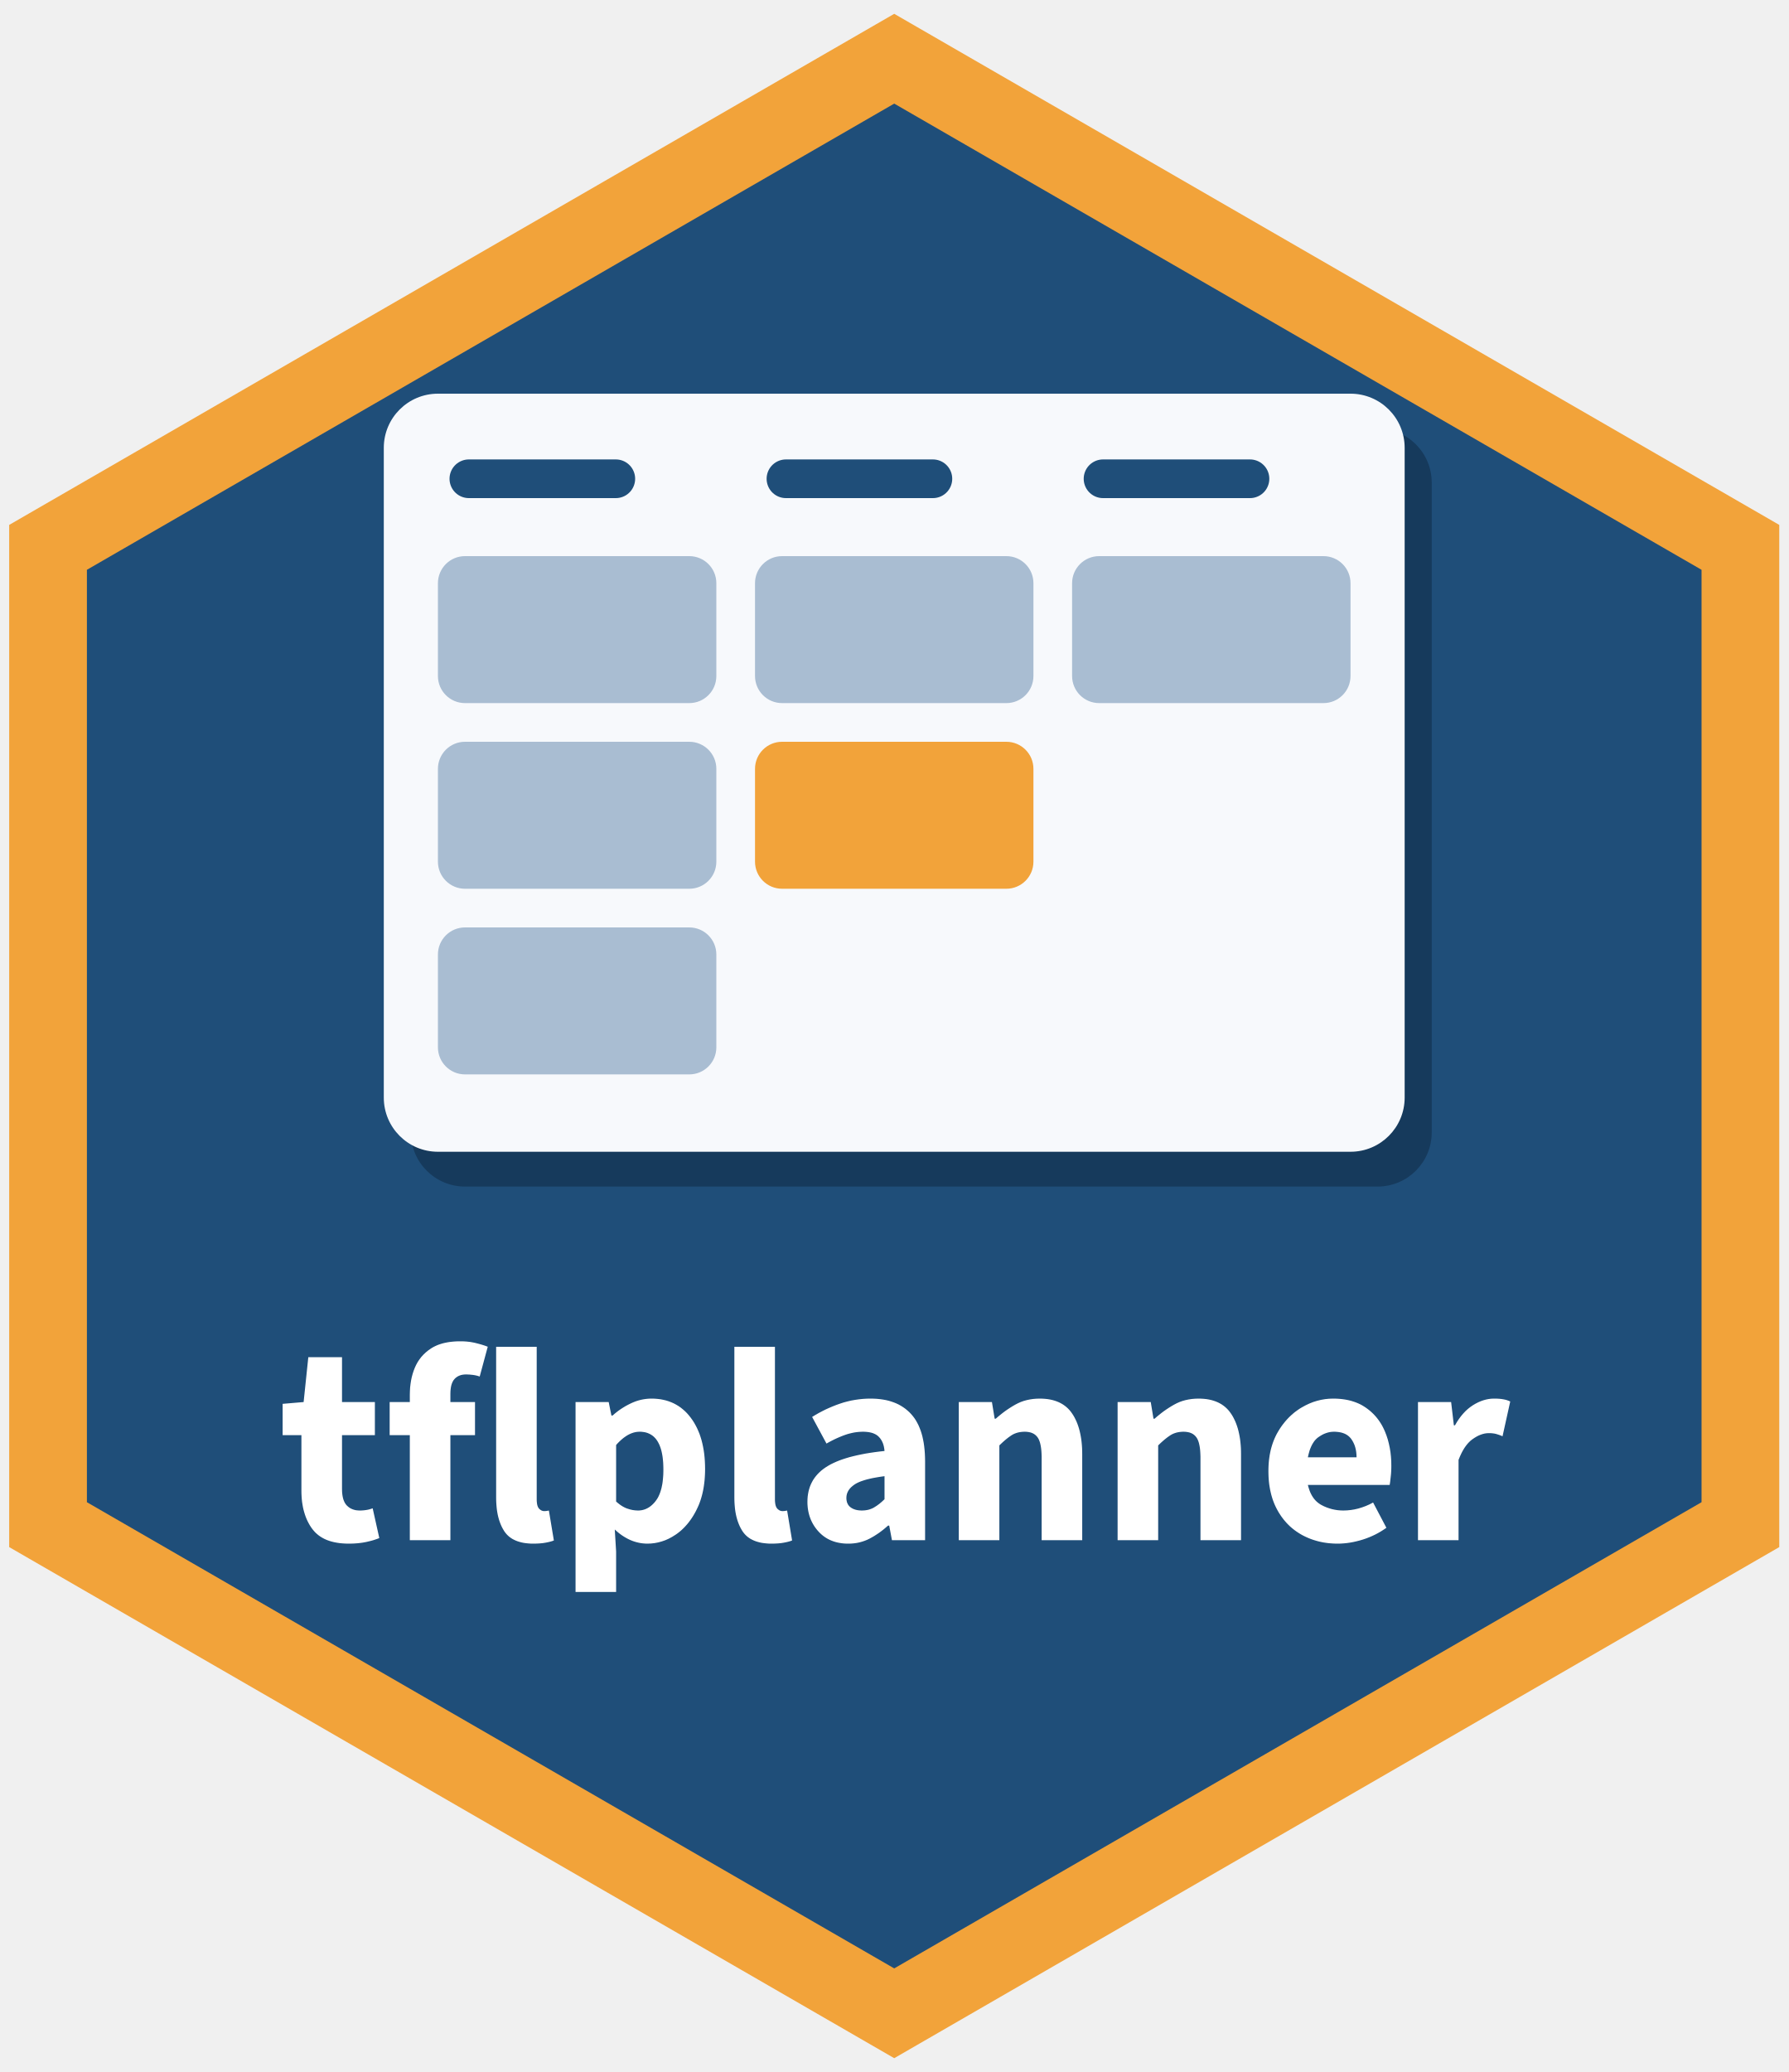
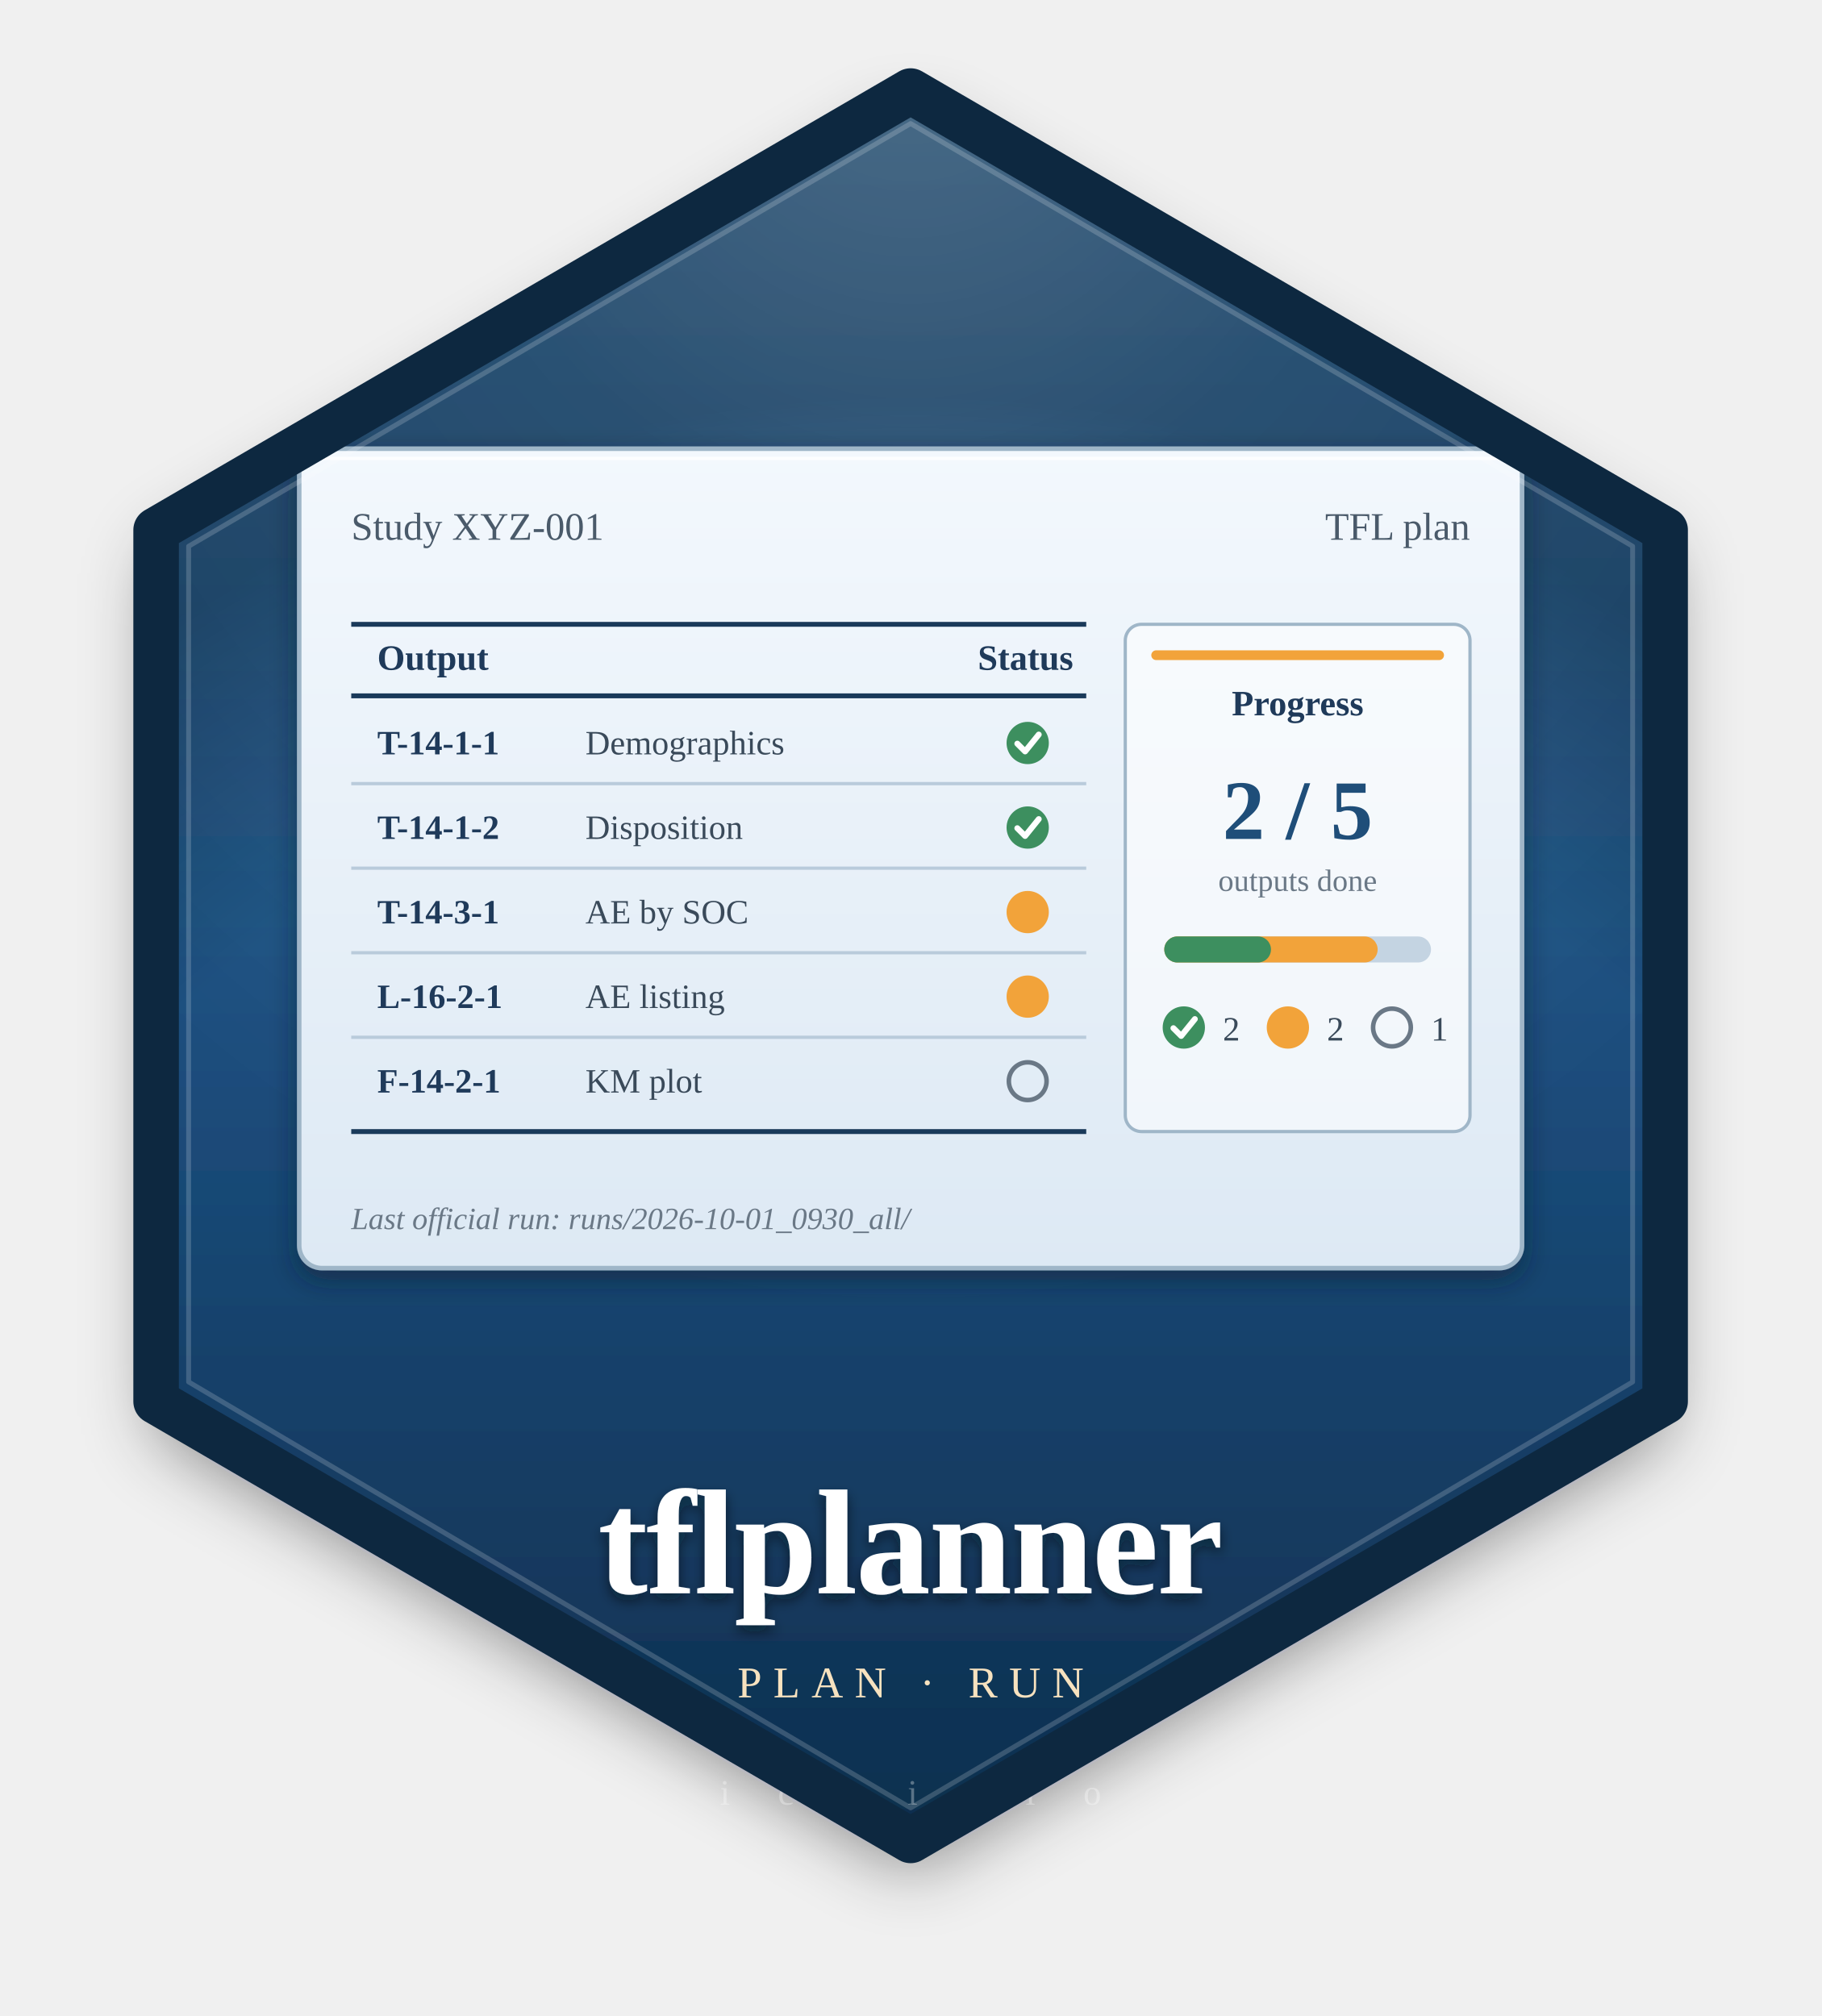
- <svg xmlns="http://www.w3.org/2000/svg" width="518" height="600" viewBox="0 0 518 600">
-   <polygon points="259.00,4.00 2.66,152.00 2.66,448.00 259.00,596.00 515.34,448.00 515.34,152.00" fill="#f2a33a" />
-   <polygon points="259.00,30.00 25.17,165.00 25.17,435.00 259.00,570.00 492.83,435.00 492.83,165.00" fill="#1f4e79" />
-   <g transform="translate(259.00 226) scale(1.12)">
-     <rect x="-125.00" y="-91.00" width="264.00" height="196.00" rx="14.00" fill="#163a5c" />
-     <rect x="-132.00" y="-100.00" width="264.00" height="196.00" rx="14.00" fill="#f7f9fc" />
-     <line x1="-110.00" y1="-78.00" x2="-72.00" y2="-78.00" stroke="#1f4e79" stroke-width="10.00" stroke-linecap="round" />
-     <line x1="-28.00" y1="-78.00" x2="10.00" y2="-78.00" stroke="#1f4e79" stroke-width="10.00" stroke-linecap="round" />
-     <line x1="54.00" y1="-78.00" x2="92.00" y2="-78.00" stroke="#1f4e79" stroke-width="10.00" stroke-linecap="round" />
-     <rect x="-118.00" y="-58.00" width="72.00" height="38.00" rx="7.00" fill="#a9bdd2" />
-     <rect x="-118.00" y="-10.00" width="72.00" height="38.00" rx="7.00" fill="#a9bdd2" />
-     <rect x="-118.00" y="38.00" width="72.00" height="38.00" rx="7.00" fill="#a9bdd2" />
-     <rect x="-36.00" y="-58.00" width="72.00" height="38.00" rx="7.00" fill="#a9bdd2" />
-     <rect x="-36.00" y="-10.00" width="72.00" height="38.00" rx="7.00" fill="#f2a33a" />
-     <rect x="46.00" y="-58.00" width="72.00" height="38.00" rx="7.00" fill="#a9bdd2" />
+ <svg xmlns="http://www.w3.org/2000/svg" width="560" height="620" viewBox="0 0 560 620">
+   <defs>
+     <linearGradient id="hexbg" x1="50%" y1="0%" x2="50%" y2="100%">
+       <stop offset="0%" stop-color="#2d6fa8" />
+       <stop offset="60%" stop-color="#1a4a78" />
+       <stop offset="100%" stop-color="#0e2e4d" />
+     </linearGradient>
+     <radialGradient id="topgloss" cx="50%" cy="0%" r="65%" fx="50%" fy="0%">
+       <stop offset="0%" stop-color="#ffffff" stop-opacity="0.32" />
+       <stop offset="40%" stop-color="#ffffff" stop-opacity="0.10" />
+       <stop offset="100%" stop-color="#ffffff" stop-opacity="0" />
+     </radialGradient>
+     <radialGradient id="vignette" cx="50%" cy="100%" r="80%" fx="50%" fy="100%">
+       <stop offset="0%" stop-color="#000000" stop-opacity="0" />
+       <stop offset="80%" stop-color="#000000" stop-opacity="0" />
+       <stop offset="100%" stop-color="#000000" stop-opacity="0.30" />
+     </radialGradient>
+     <linearGradient id="paperbg" x1="50%" y1="0%" x2="50%" y2="100%">
+       <stop offset="0%" stop-color="#f3f8fd" />
+       <stop offset="100%" stop-color="#dde9f4" />
+     </linearGradient>
+     <filter id="hex-shadow" x="-12%" y="-8%" width="124%" height="124%">
+       <feDropShadow dx="0" dy="9" stdDeviation="11" flood-color="#000913" flood-opacity="0.45" />
+     </filter>
+     <filter id="paper-shadow" x="-8%" y="-8%" width="116%" height="120%">
+       <feDropShadow dx="0" dy="3" stdDeviation="4" flood-color="#0a1c30" flood-opacity="0.55" />
+     </filter>
+     <filter id="text-shadow" x="-10%" y="-50%" width="120%" height="200%">
+       <feDropShadow dx="0" dy="2" stdDeviation="2" flood-color="#000913" flood-opacity="0.55" />
+     </filter>
+     <clipPath id="hex-clip">
+       <polygon points="280,28 512,163 512,431 280,566 48,431 48,163" />
+     </clipPath>
+   </defs>
+   <g filter="url(#hex-shadow)">
+     <polygon points="280,28 512,163 512,431 280,566 48,431 48,163" fill="url(#hexbg)" />
  </g>
-   <path fill="#ffffff" d="M100.08 446.98 L99.21 446.93 98.37 446.85 97.57 446.73 96.79 446.58 96.05 446.40 95.35 446.19 94.67 445.94 94.03 445.66 93.42 445.34 92.84 444.99 92.30 444.61 91.79 444.19 91.31 443.75 90.87 443.26 90.45 442.75 90.07 442.21 89.71 441.65 89.38 441.06 89.07 440.46 88.79 439.84 88.53 439.19 88.30 438.53 88.09 437.84 87.90 437.14 87.74 436.41 87.61 435.67 87.49 434.90 87.41 434.11 87.35 433.30 87.31 432.47 87.30 431.62 87.30 415.59 81.86 415.59 81.86 406.52 87.94 406.00 89.30 393.00 99.06 393.00 99.06 406.00 108.58 406.00 108.58 415.59 99.06 415.59 99.06 431.19 99.07 431.59 99.08 431.99 99.11 432.36 99.15 432.73 99.20 433.08 99.26 433.41 99.33 433.73 99.41 434.04 99.50 434.33 99.61 434.60 99.72 434.86 99.84 435.11 99.98 435.34 100.13 435.56 100.28 435.76 100.45 435.95 100.82 436.29 101.21 436.59 101.64 436.84 102.09 437.04 102.57 437.20 103.08 437.32 103.62 437.38 104.19 437.41 104.67 437.40 105.15 437.37 105.64 437.32 106.14 437.25 106.63 437.16 107.09 437.04 107.53 436.91 107.94 436.77 109.86 445.38 109.47 445.54 109.05 445.69 108.61 445.84 108.15 445.99 107.67 446.13 107.16 446.26 106.62 446.39 106.06 446.52 105.48 446.63 104.89 446.73 104.28 446.81 103.65 446.88 103.01 446.93 102.35 446.97 101.68 446.99 100.98 447.00 Z M118.70 415.59 L112.86 415.59 112.86 406.00 118.70 406.00 118.70 403.83 118.73 402.77 118.79 401.74 118.91 400.73 119.06 399.75 119.26 398.79 119.51 397.86 119.80 396.96 120.14 396.08 120.53 395.23 120.97 394.43 121.47 393.67 122.02 392.95 122.63 392.28 123.29 391.65 124.01 391.06 124.78 390.52 125.19 390.26 125.62 390.02 126.06 389.80 126.52 389.59 126.99 389.40 127.49 389.23 128.00 389.07 128.52 388.93 129.07 388.81 129.63 388.70 130.20 388.61 130.80 388.54 131.41 388.48 132.04 388.44 132.68 388.41 133.34 388.41 133.95 388.41 134.55 388.44 135.14 388.48 135.71 388.54 136.28 388.61 136.83 388.71 137.36 388.81 137.89 388.94 138.40 389.07 138.89 389.20 139.35 389.33 139.78 389.46 140.19 389.59 140.57 389.72 140.93 389.85 141.27 389.98 138.94 398.61 138.46 398.45 137.97 398.32 137.48 398.22 136.98 398.14 135.99 398.04 135.02 398.00 134.49 398.02 134.00 398.08 133.53 398.18 133.10 398.33 132.69 398.51 132.32 398.74 131.97 399.00 131.66 399.31 131.37 399.66 131.13 400.07 130.92 400.53 130.75 401.04 130.62 401.60 130.53 402.22 130.47 402.90 130.45 403.62 130.45 406.00 137.58 406.00 137.58 415.59 130.45 415.59 130.45 446.00 118.70 446.00 Z M153.75 446.99 L153.04 446.94 152.35 446.87 151.69 446.78 151.06 446.65 150.46 446.49 149.89 446.31 149.35 446.10 148.84 445.86 148.35 445.60 147.90 445.30 147.47 444.98 147.08 444.63 146.71 444.25 146.37 443.84 146.06 443.41 145.78 442.95 145.51 442.47 145.26 441.97 145.03 441.45 144.82 440.91 144.62 440.35 144.45 439.77 144.29 439.18 144.15 438.56 144.03 437.92 143.93 437.27 143.85 436.59 143.79 435.90 143.74 435.19 143.71 434.46 143.70 433.70 143.70 390.00 155.45 390.00 155.45 434.22 155.46 434.68 155.50 435.10 155.55 435.49 155.62 435.84 155.72 436.15 155.83 436.42 155.97 436.66 156.12 436.86 156.30 437.03 156.48 437.17 156.66 437.30 156.84 437.40 157.03 437.48 157.23 437.53 157.42 437.57 157.62 437.58 157.93 437.57 158.22 437.55 158.37 437.52 158.55 437.49 158.75 437.46 158.98 437.42 160.42 446.08 159.91 446.27 159.32 446.44 158.68 446.59 157.97 446.73 157.20 446.85 156.37 446.93 155.47 446.98 154.50 447.00 Z M166.70 406.00 L176.30 406.00 177.09 409.91 177.42 409.91 178.01 409.39 178.62 408.90 179.24 408.43 179.89 407.98 180.55 407.56 181.23 407.15 181.94 406.77 182.66 406.41 183.39 406.08 184.13 405.79 184.88 405.55 185.63 405.35 186.39 405.20 187.15 405.09 187.93 405.02 188.70 405.00 189.59 405.02 190.46 405.09 191.30 405.19 192.11 405.35 192.91 405.54 193.68 405.78 194.42 406.06 195.14 406.38 195.84 406.75 196.52 407.16 197.17 407.61 197.79 408.11 198.40 408.65 198.98 409.23 199.53 409.86 200.06 410.53 200.57 411.24 201.04 411.97 201.47 412.74 201.88 413.53 202.25 414.36 202.60 415.21 202.90 416.09 203.18 417.00 203.42 417.95 203.63 418.92 203.81 419.92 203.96 420.95 204.07 422.01 204.15 423.09 204.20 424.21 204.22 425.36 204.21 426.21 204.18 427.04 204.13 427.86 204.07 428.66 203.98 429.45 203.88 430.22 203.76 430.98 203.62 431.71 203.46 432.44 203.28 433.15 203.08 433.84 202.87 434.51 202.63 435.18 202.38 435.82 202.10 436.45 201.81 437.06 201.51 437.66 201.19 438.24 200.87 438.80 200.53 439.34 200.18 439.87 199.82 440.37 199.45 440.86 199.07 441.33 198.67 441.78 198.27 442.22 197.85 442.64 197.43 443.04 196.99 443.42 196.54 443.78 196.08 444.13 195.61 444.45 194.65 445.05 193.68 445.57 192.69 446.01 191.68 446.36 190.66 446.64 189.62 446.84 188.57 446.96 187.50 447.00 186.86 446.98 186.23 446.93 185.60 446.85 184.98 446.73 184.36 446.58 183.74 446.40 183.14 446.19 182.53 445.94 181.94 445.66 181.36 445.35 180.78 445.01 180.22 444.65 179.67 444.26 179.12 443.83 178.59 443.38 178.06 442.91 178.45 449.28 178.45 461.00 166.70 461.00 Z M185.16 437.40 L185.53 437.36 185.89 437.31 186.24 437.23 186.59 437.13 186.93 437.01 187.27 436.86 187.59 436.70 187.91 436.51 188.23 436.30 188.54 436.06 188.84 435.81 189.13 435.53 189.42 435.23 189.70 434.91 189.97 434.56 190.23 434.19 190.48 433.80 190.71 433.37 190.92 432.92 191.11 432.45 191.29 431.95 191.45 431.42 191.60 430.87 191.72 430.29 191.84 429.69 191.93 429.06 192.00 428.40 192.06 427.72 192.11 427.01 192.13 426.28 192.14 425.52 192.13 424.84 192.11 424.19 192.08 423.56 192.03 422.96 191.97 422.37 191.90 421.80 191.81 421.26 191.71 420.74 191.60 420.24 191.47 419.76 191.33 419.30 191.17 418.86 191.01 418.44 190.82 418.05 190.63 417.68 190.42 417.32 190.20 416.99 189.97 416.68 189.72 416.40 189.46 416.13 189.18 415.88 188.89 415.66 188.59 415.46 188.27 415.28 187.94 415.12 187.60 414.98 187.25 414.86 186.88 414.76 186.49 414.69 186.10 414.64 185.69 414.60 185.27 414.59 184.83 414.61 184.40 414.65 183.97 414.73 183.54 414.83 183.12 414.97 182.69 415.13 182.26 415.33 181.84 415.55 181.41 415.81 180.99 416.10 180.56 416.41 180.14 416.76 179.72 417.13 179.29 417.54 178.87 417.97 178.45 418.44 178.45 434.81 178.86 435.16 179.26 435.48 179.66 435.78 180.06 436.05 180.46 436.29 180.86 436.50 181.26 436.69 181.66 436.84 182.46 437.09 183.24 437.27 184.02 437.37 184.78 437.41 Z M222.75 446.99 L222.04 446.94 221.35 446.87 220.69 446.78 220.06 446.65 219.46 446.49 218.89 446.31 218.35 446.10 217.84 445.86 217.35 445.60 216.90 445.30 216.47 444.98 216.08 444.63 215.71 444.25 215.37 443.84 215.06 443.41 214.78 442.95 214.51 442.47 214.26 441.97 214.03 441.45 213.82 440.91 213.62 440.35 213.45 439.77 213.29 439.18 213.15 438.56 213.03 437.92 212.93 437.27 212.85 436.59 212.79 435.90 212.74 435.19 212.71 434.46 212.70 433.70 212.70 390.00 224.45 390.00 224.45 434.22 224.46 434.68 224.50 435.10 224.55 435.49 224.62 435.84 224.72 436.15 224.83 436.42 224.97 436.66 225.12 436.86 225.30 437.03 225.48 437.17 225.66 437.30 225.84 437.40 226.03 437.48 226.23 437.53 226.42 437.57 226.62 437.58 226.93 437.57 227.22 437.55 227.37 437.52 227.55 437.49 227.75 437.46 227.98 437.42 229.42 446.08 228.91 446.27 228.32 446.44 227.68 446.59 226.97 446.73 226.20 446.85 225.37 446.93 224.47 446.98 223.50 447.00 Z M245.03 446.99 L244.38 446.95 243.74 446.88 243.12 446.78 242.52 446.66 241.94 446.51 241.37 446.33 240.82 446.12 240.29 445.89 239.78 445.63 239.28 445.34 238.80 445.02 238.34 444.68 237.90 444.31 237.47 443.91 237.06 443.48 236.67 443.04 236.31 442.58 235.97 442.11 235.66 441.63 235.37 441.13 235.11 440.63 234.87 440.11 234.66 439.57 234.47 439.03 234.31 438.47 234.17 437.90 234.06 437.32 233.97 436.73 233.91 436.12 233.87 435.51 233.86 434.88 233.88 434.08 233.94 433.31 234.05 432.56 234.19 431.83 234.38 431.13 234.60 430.45 234.87 429.79 235.18 429.16 235.53 428.54 235.92 427.96 236.36 427.39 236.83 426.85 237.35 426.33 237.90 425.83 238.50 425.36 239.14 424.91 239.83 424.48 240.56 424.06 241.35 423.67 242.19 423.29 243.07 422.93 244.01 422.59 245.00 422.27 246.04 421.96 247.13 421.68 248.28 421.41 249.47 421.16 250.71 420.92 252.00 420.71 253.35 420.51 254.74 420.33 256.19 420.17 256.12 419.55 256.02 418.96 255.88 418.41 255.70 417.88 255.48 417.39 255.22 416.93 254.92 416.50 254.58 416.11 254.39 415.93 254.19 415.75 253.98 415.59 253.75 415.45 253.51 415.31 253.25 415.19 252.98 415.07 252.70 414.97 252.40 414.88 252.09 414.81 251.77 414.74 251.43 414.69 251.08 414.65 250.71 414.62 250.33 414.60 249.94 414.59 249.32 414.61 248.69 414.65 248.06 414.72 247.43 414.81 246.80 414.94 246.17 415.09 245.53 415.26 244.89 415.47 244.25 415.70 243.59 415.96 242.92 416.24 242.24 416.54 241.54 416.87 240.83 417.23 240.11 417.61 239.38 418.02 235.22 410.31 236.17 409.73 237.13 409.18 238.12 408.66 239.11 408.16 240.13 407.70 241.16 407.26 242.20 406.85 243.27 406.47 244.34 406.12 245.43 405.83 246.53 405.57 247.64 405.37 248.76 405.21 249.89 405.09 251.03 405.02 252.19 405.00 253.12 405.02 254.03 405.07 254.91 405.16 255.76 405.28 256.59 405.43 257.39 405.62 258.16 405.85 258.90 406.11 259.62 406.40 260.31 406.73 260.97 407.10 261.60 407.50 262.21 407.93 262.78 408.40 263.34 408.90 263.86 409.44 264.35 410.01 264.82 410.62 265.25 411.27 265.64 411.96 266.01 412.68 266.34 413.45 266.65 414.25 266.92 415.09 267.16 415.96 267.36 416.88 267.54 417.83 267.68 418.82 267.79 419.85 267.87 420.91 267.92 422.02 267.94 423.16 267.94 446.00 258.34 446.00 257.55 441.77 257.22 441.77 256.57 442.33 255.92 442.88 255.26 443.39 254.60 443.88 253.92 444.33 253.24 444.77 252.55 445.17 251.86 445.55 251.15 445.89 250.43 446.18 249.68 446.43 248.92 446.64 248.14 446.80 247.35 446.91 246.53 446.98 245.70 447.00 Z M250.12 437.39 L250.59 437.35 251.06 437.28 251.50 437.19 251.94 437.06 252.35 436.91 252.75 436.74 253.14 436.53 253.90 436.05 254.66 435.50 255.42 434.86 256.19 434.14 256.19 427.47 255.42 427.57 254.69 427.68 253.98 427.80 253.30 427.92 252.66 428.04 252.04 428.18 251.45 428.32 250.90 428.46 250.37 428.62 249.88 428.78 249.41 428.94 248.97 429.11 248.57 429.29 248.19 429.47 247.85 429.66 247.53 429.86 246.97 430.27 246.49 430.69 246.07 431.15 245.74 431.62 245.48 432.12 245.29 432.64 245.18 433.18 245.14 433.75 245.16 434.19 245.22 434.61 245.31 434.99 245.45 435.35 245.62 435.68 245.83 435.98 246.09 436.26 246.38 436.50 246.70 436.71 247.05 436.90 247.42 437.05 247.81 437.18 248.23 437.28 248.67 437.35 249.14 437.39 249.62 437.41 Z M277.70 406.00 L287.30 406.00 288.09 410.81 288.42 410.81 289.07 410.24 289.74 409.69 290.42 409.15 291.11 408.63 291.83 408.13 292.56 407.65 293.30 407.19 294.06 406.75 294.85 406.34 295.66 405.98 296.50 405.68 297.37 405.44 298.27 405.25 299.20 405.11 300.16 405.03 301.14 405.00 301.94 405.02 302.71 405.07 303.45 405.15 304.16 405.27 304.84 405.42 305.50 405.61 306.13 405.83 306.73 406.08 307.30 406.37 307.85 406.69 308.37 407.05 308.85 407.43 309.32 407.86 309.75 408.31 310.15 408.80 310.53 409.33 310.89 409.88 311.22 410.46 311.52 411.06 311.81 411.68 312.07 412.33 312.31 413.01 312.53 413.71 312.72 414.44 312.89 415.19 313.04 415.96 313.17 416.76 313.27 417.59 313.35 418.44 313.41 419.32 313.44 420.22 313.45 421.14 313.45 446.00 301.70 446.00 301.70 422.30 301.70 421.76 301.68 421.23 301.66 420.74 301.63 420.26 301.59 419.80 301.54 419.37 301.48 418.96 301.41 418.57 301.33 418.20 301.25 417.86 301.15 417.53 301.04 417.23 300.93 416.95 300.81 416.69 300.67 416.45 300.53 416.23 300.22 415.85 299.87 415.52 299.47 415.23 299.02 415.00 298.54 414.82 298.01 414.70 297.43 414.62 296.81 414.59 296.26 414.61 295.73 414.66 295.22 414.74 294.73 414.85 294.26 415.00 293.81 415.17 293.38 415.38 292.97 415.62 292.57 415.90 292.15 416.19 291.73 416.52 291.29 416.87 290.85 417.25 290.39 417.66 289.93 418.09 289.45 418.55 289.45 446.00 277.70 446.00 Z M323.70 406.00 L333.30 406.00 334.09 410.81 334.42 410.81 335.07 410.24 335.74 409.69 336.42 409.15 337.11 408.63 337.83 408.13 338.56 407.65 339.30 407.19 340.06 406.75 340.85 406.34 341.66 405.98 342.50 405.68 343.37 405.44 344.27 405.25 345.20 405.11 346.16 405.03 347.14 405.00 347.94 405.02 348.71 405.07 349.45 405.15 350.16 405.27 350.84 405.42 351.50 405.61 352.13 405.83 352.73 406.08 353.30 406.37 353.85 406.69 354.37 407.05 354.85 407.43 355.32 407.86 355.75 408.31 356.15 408.80 356.53 409.33 356.89 409.88 357.22 410.46 357.52 411.06 357.81 411.68 358.07 412.33 358.31 413.01 358.53 413.71 358.72 414.44 358.89 415.19 359.04 415.96 359.17 416.76 359.27 417.59 359.35 418.44 359.41 419.32 359.44 420.22 359.45 421.14 359.45 446.00 347.70 446.00 347.70 422.30 347.70 421.76 347.68 421.23 347.66 420.74 347.63 420.26 347.59 419.80 347.54 419.37 347.48 418.96 347.41 418.57 347.33 418.20 347.25 417.86 347.15 417.53 347.04 417.23 346.93 416.95 346.81 416.69 346.67 416.45 346.53 416.23 346.22 415.85 345.87 415.52 345.47 415.23 345.02 415.00 344.54 414.82 344.01 414.70 343.43 414.62 342.81 414.59 342.26 414.61 341.73 414.66 341.22 414.74 340.73 414.85 340.26 415.00 339.81 415.17 339.38 415.38 338.97 415.62 338.57 415.90 338.15 416.19 337.73 416.52 337.29 416.87 336.85 417.25 336.39 417.66 335.93 418.09 335.45 418.55 335.45 446.00 323.70 446.00 Z M385.76 414.62 L385.19 414.69 384.62 414.82 384.05 415.00 383.48 415.22 382.92 415.50 382.37 415.83 381.81 416.20 381.54 416.41 381.29 416.64 381.04 416.89 380.80 417.16 380.58 417.45 380.37 417.77 380.16 418.10 379.97 418.45 379.79 418.82 379.62 419.21 379.45 419.63 379.30 420.06 379.17 420.52 379.04 420.99 378.92 421.48 378.81 422.00 392.91 422.00 392.88 421.22 392.81 420.47 392.69 419.75 392.52 419.07 392.31 418.43 392.04 417.82 391.73 417.24 391.38 416.70 391.18 416.45 390.96 416.21 390.74 415.99 390.49 415.78 390.23 415.59 389.96 415.42 389.67 415.26 389.36 415.12 389.04 415.00 388.70 414.89 388.35 414.80 387.98 414.73 387.59 414.67 387.19 414.63 386.78 414.60 386.34 414.59 Z M386.75 446.99 L386.05 446.96 385.37 446.91 384.69 446.85 384.02 446.76 383.36 446.66 382.70 446.53 382.06 446.39 381.42 446.22 380.80 446.04 380.18 445.84 379.57 445.62 378.97 445.38 378.38 445.12 377.79 444.84 377.22 444.55 376.66 444.23 376.11 443.89 375.58 443.54 375.06 443.17 374.55 442.78 374.07 442.38 373.59 441.96 373.14 441.52 372.69 441.06 372.27 440.58 371.85 440.09 371.46 439.58 371.07 439.05 370.71 438.50 370.35 437.94 370.02 437.36 369.70 436.76 369.40 436.15 369.12 435.52 368.86 434.87 368.62 434.22 368.41 433.54 368.21 432.85 368.04 432.15 367.88 431.43 367.75 430.70 367.63 429.96 367.54 429.19 367.47 428.42 367.42 427.63 367.39 426.82 367.38 426.00 367.39 425.19 367.42 424.39 367.47 423.61 367.54 422.84 367.64 422.09 367.75 421.35 367.89 420.63 368.04 419.92 368.22 419.23 368.42 418.55 368.64 417.88 368.88 417.23 369.14 416.60 369.42 415.98 369.72 415.37 370.05 414.78 370.39 414.20 370.74 413.64 371.11 413.10 371.49 412.57 371.89 412.06 372.29 411.57 372.71 411.09 373.14 410.63 373.58 410.19 374.04 409.76 374.51 409.35 374.99 408.95 375.49 408.58 375.99 408.22 376.51 407.87 377.05 407.55 378.14 406.95 379.24 406.43 380.35 405.99 381.47 405.64 382.61 405.36 383.76 405.16 384.92 405.04 386.09 405.00 386.80 405.01 387.49 405.04 388.16 405.09 388.82 405.16 389.46 405.25 390.09 405.36 390.70 405.49 391.30 405.64 391.88 405.82 392.45 406.01 393.00 406.22 393.54 406.45 394.06 406.70 394.56 406.97 395.05 407.27 395.53 407.58 395.99 407.91 396.44 408.25 396.88 408.61 397.29 408.98 397.70 409.37 398.09 409.77 398.46 410.18 398.82 410.61 399.16 411.05 399.49 411.51 399.80 411.98 400.10 412.46 400.38 412.96 400.65 413.48 400.90 414.01 401.14 414.55 401.57 415.66 401.95 416.82 402.26 418.01 402.52 419.23 402.73 420.50 402.87 421.80 402.96 423.14 402.98 424.52 402.97 425.29 402.94 426.05 402.89 426.82 402.81 427.58 402.73 428.30 402.66 428.94 402.58 429.51 402.50 430.00 378.81 430.00 378.94 430.52 379.09 431.01 379.25 431.49 379.42 431.95 379.61 432.38 379.82 432.79 380.04 433.19 380.28 433.56 380.53 433.92 380.80 434.25 381.08 434.56 381.38 434.85 381.70 435.12 382.03 435.37 382.37 435.60 382.73 435.81 383.48 436.19 384.24 436.51 385.02 436.78 385.80 437.01 386.60 437.18 387.41 437.31 388.23 437.38 389.06 437.41 390.16 437.37 391.25 437.26 392.34 437.08 393.42 436.83 394.50 436.50 395.57 436.11 396.64 435.64 397.70 435.09 401.55 442.41 400.79 442.93 400.01 443.43 399.20 443.90 398.37 444.34 397.51 444.75 396.63 445.13 395.72 445.48 394.78 445.80 393.84 446.08 392.90 446.32 391.97 446.53 391.05 446.70 390.14 446.83 389.24 446.92 388.34 446.98 387.45 447.00 Z M410.70 406.00 L420.30 406.00 421.09 412.73 421.42 412.73 421.97 411.79 422.55 410.91 423.16 410.09 423.80 409.33 424.46 408.63 425.15 408.00 425.87 407.43 426.61 406.92 427.37 406.47 428.13 406.08 428.89 405.75 429.66 405.48 430.42 405.27 431.18 405.12 431.94 405.03 432.70 405.00 433.50 405.01 434.24 405.05 434.90 405.12 435.50 405.22 436.04 405.33 436.54 405.48 437.00 405.65 437.42 405.84 435.19 415.91 434.68 415.69 434.19 415.51 433.73 415.36 433.30 415.23 432.85 415.13 432.35 415.06 431.79 415.01 431.19 415.00 430.62 415.03 430.05 415.11 429.47 415.25 428.89 415.44 428.30 415.68 427.71 415.98 427.11 416.34 426.50 416.75 426.20 416.98 425.90 417.22 425.62 417.49 425.33 417.78 425.06 418.08 424.79 418.41 424.53 418.75 424.27 419.12 424.02 419.50 423.78 419.91 423.54 420.33 423.31 420.78 423.09 421.24 422.87 421.72 422.66 422.23 422.45 422.75 422.45 446.00 410.70 446.00 Z" />
+   <g clip-path="url(#hex-clip)">
+     <rect x="0" y="0" width="560" height="620" fill="url(#topgloss)" />
+     <rect x="0" y="0" width="560" height="620" fill="url(#vignette)" />
+   </g>
+   <g clip-path="url(#hex-clip)">
+     <rect x="92" y="138" width="376" height="252" rx="7" ry="7" fill="url(#paperbg)" stroke="#9fb6c8" stroke-width="1.4" filter="url(#paper-shadow)" />
+     <line x1="98" y1="141" x2="462" y2="141" stroke="#ffffff" stroke-width="1" opacity="0.8" />
+     <text x="108" y="166" font-family="Liberation Serif, Times New Roman, serif" font-size="12" text-anchor="start" fill="#4a5a6a">Study XYZ-001</text>
+     <text x="452" y="166" font-family="Liberation Serif, Times New Roman, serif" font-size="12" text-anchor="end" fill="#4a5a6a">TFL plan</text>
+     <line x1="108" y1="192" x2="334" y2="192" stroke="#1a3a5a" stroke-width="1.5" />
+     <text x="116" y="206" font-family="Liberation Serif, Times New Roman, serif" font-size="11" font-weight="600" text-anchor="start" fill="#1f3a5a">Output</text>
+     <text x="330" y="206" font-family="Liberation Serif, Times New Roman, serif" font-size="11" font-weight="600" text-anchor="end" fill="#1f3a5a">Status</text>
+     <line x1="108" y1="214" x2="334" y2="214" stroke="#1a3a5a" stroke-width="1.5" />
+     <text x="116" y="232" font-family="Liberation Serif, Times New Roman, serif" font-size="10.5" font-weight="600" text-anchor="start" fill="#1f3a5a">T-14-1-1</text>
+     <text x="180" y="232" font-family="Liberation Serif, Times New Roman, serif" font-size="10.5" text-anchor="start" fill="#3a4a5a">Demographics</text>
+     <circle cx="316" cy="228.5" r="6.5" fill="#3d8f5f" />
+     <path d="M 312.8 228.7 L 315.2 231.1 L 319.4 225.9" fill="none" stroke="#ffffff" stroke-width="1.8" stroke-linecap="round" stroke-linejoin="round" />
+     <line x1="108" y1="241" x2="334" y2="241" stroke="#b9cbdb" stroke-width="1" />
+     <text x="116" y="258" font-family="Liberation Serif, Times New Roman, serif" font-size="10.5" font-weight="600" text-anchor="start" fill="#1f3a5a">T-14-1-2</text>
+     <text x="180" y="258" font-family="Liberation Serif, Times New Roman, serif" font-size="10.5" text-anchor="start" fill="#3a4a5a">Disposition</text>
+     <circle cx="316" cy="254.5" r="6.5" fill="#3d8f5f" />
+     <path d="M 312.8 254.7 L 315.2 257.1 L 319.4 251.9" fill="none" stroke="#ffffff" stroke-width="1.8" stroke-linecap="round" stroke-linejoin="round" />
+     <line x1="108" y1="267" x2="334" y2="267" stroke="#b9cbdb" stroke-width="1" />
+     <text x="116" y="284" font-family="Liberation Serif, Times New Roman, serif" font-size="10.5" font-weight="600" text-anchor="start" fill="#1f3a5a">T-14-3-1</text>
+     <text x="180" y="284" font-family="Liberation Serif, Times New Roman, serif" font-size="10.5" text-anchor="start" fill="#3a4a5a">AE by SOC</text>
+     <circle cx="316" cy="280.5" r="6.5" fill="#f2a33a" />
+     <line x1="108" y1="293" x2="334" y2="293" stroke="#b9cbdb" stroke-width="1" />
+     <text x="116" y="310" font-family="Liberation Serif, Times New Roman, serif" font-size="10.5" font-weight="600" text-anchor="start" fill="#1f3a5a">L-16-2-1</text>
+     <text x="180" y="310" font-family="Liberation Serif, Times New Roman, serif" font-size="10.5" text-anchor="start" fill="#3a4a5a">AE listing</text>
+     <circle cx="316" cy="306.5" r="6.5" fill="#f2a33a" />
+     <line x1="108" y1="319" x2="334" y2="319" stroke="#b9cbdb" stroke-width="1" />
+     <text x="116" y="336" font-family="Liberation Serif, Times New Roman, serif" font-size="10.5" font-weight="600" text-anchor="start" fill="#1f3a5a">F-14-2-1</text>
+     <text x="180" y="336" font-family="Liberation Serif, Times New Roman, serif" font-size="10.5" text-anchor="start" fill="#3a4a5a">KM plot</text>
+     <circle cx="316" cy="332.5" r="5.8" fill="none" stroke="#6a7886" stroke-width="1.4" />
+     <line x1="108" y1="348" x2="334" y2="348" stroke="#1a3a5a" stroke-width="1.5" />
+     <rect x="346" y="192" width="106" height="156" rx="5" fill="#ffffff" fill-opacity="0.55" stroke="#9fb6c8" stroke-width="1" />
+     <rect x="354" y="200" width="90" height="3" rx="1.5" fill="#f2a33a" />
+     <text x="399" y="220" font-family="Liberation Serif, Times New Roman, serif" font-size="11" font-weight="600" text-anchor="middle" fill="#1f3a5a">Progress</text>
+     <text x="399" y="258" font-family="Liberation Serif, Times New Roman, serif" font-size="26" font-weight="700" text-anchor="middle" fill="#1f4e79">2 / 5</text>
+     <text x="399" y="274" font-family="Liberation Serif, Times New Roman, serif" font-size="9.5" text-anchor="middle" fill="#6a7886">outputs done</text>
+     <rect x="358" y="288" width="82" height="8" rx="4" fill="#c4d4e2" />
+     <rect x="358" y="288" width="65.6" height="8" rx="4" fill="#f2a33a" />
+     <rect x="358" y="288" width="32.8" height="8" rx="4" fill="#3d8f5f" />
+     <circle cx="364" cy="316" r="6.5" fill="#3d8f5f" />
+     <path d="M 360.8 316.2 L 363.2 318.6 L 367.4 313.4" fill="none" stroke="#ffffff" stroke-width="1.8" stroke-linecap="round" stroke-linejoin="round" />
+     <text x="376" y="320" font-family="Liberation Serif, Times New Roman, serif" font-size="10.5" text-anchor="start" fill="#3a4a5a">2</text>
+     <circle cx="396" cy="316" r="6.5" fill="#f2a33a" />
+     <text x="408" y="320" font-family="Liberation Serif, Times New Roman, serif" font-size="10.5" text-anchor="start" fill="#3a4a5a">2</text>
+     <circle cx="428" cy="316" r="5.8" fill="none" stroke="#6a7886" stroke-width="1.4" />
+     <text x="440" y="320" font-family="Liberation Serif, Times New Roman, serif" font-size="10.5" text-anchor="start" fill="#3a4a5a">1</text>
+     <text x="108" y="378" font-family="Liberation Serif, Times New Roman, serif" font-size="9.5" font-style="italic" text-anchor="start" fill="#6a7886">Last official run: runs/2026-10-01_0930_all/</text>
+   </g>
+   <text x="280" y="490" font-family="Liberation Serif, Times New Roman, serif" font-size="46" font-weight="700" text-anchor="middle" fill="#ffffff" letter-spacing="-0.5" filter="url(#text-shadow)">tflplanner</text>
+   <text x="280" y="522" font-family="Liberation Serif, Times New Roman, serif" font-size="13.5" font-weight="500" text-anchor="middle" fill="#f7e2bf" letter-spacing="3.5">PLAN · RUN</text>
+   <text x="280" y="555" font-family="Liberation Serif, Times New Roman, serif" font-size="11" font-weight="500" text-anchor="middle" fill="#ffffff" opacity="0.32" letter-spacing="6">i c h i r i o</text>
+   <polygon points="280,28 512,163 512,431 280,566 48,431 48,163" fill="none" stroke="#0d2840" stroke-width="14" stroke-linejoin="round" />
+   <polygon points="280,38 502,168 502,425 280,556 58,425 58,168" fill="none" stroke="#ffffff" stroke-width="1.5" stroke-linejoin="round" opacity="0.18" />
</svg>
